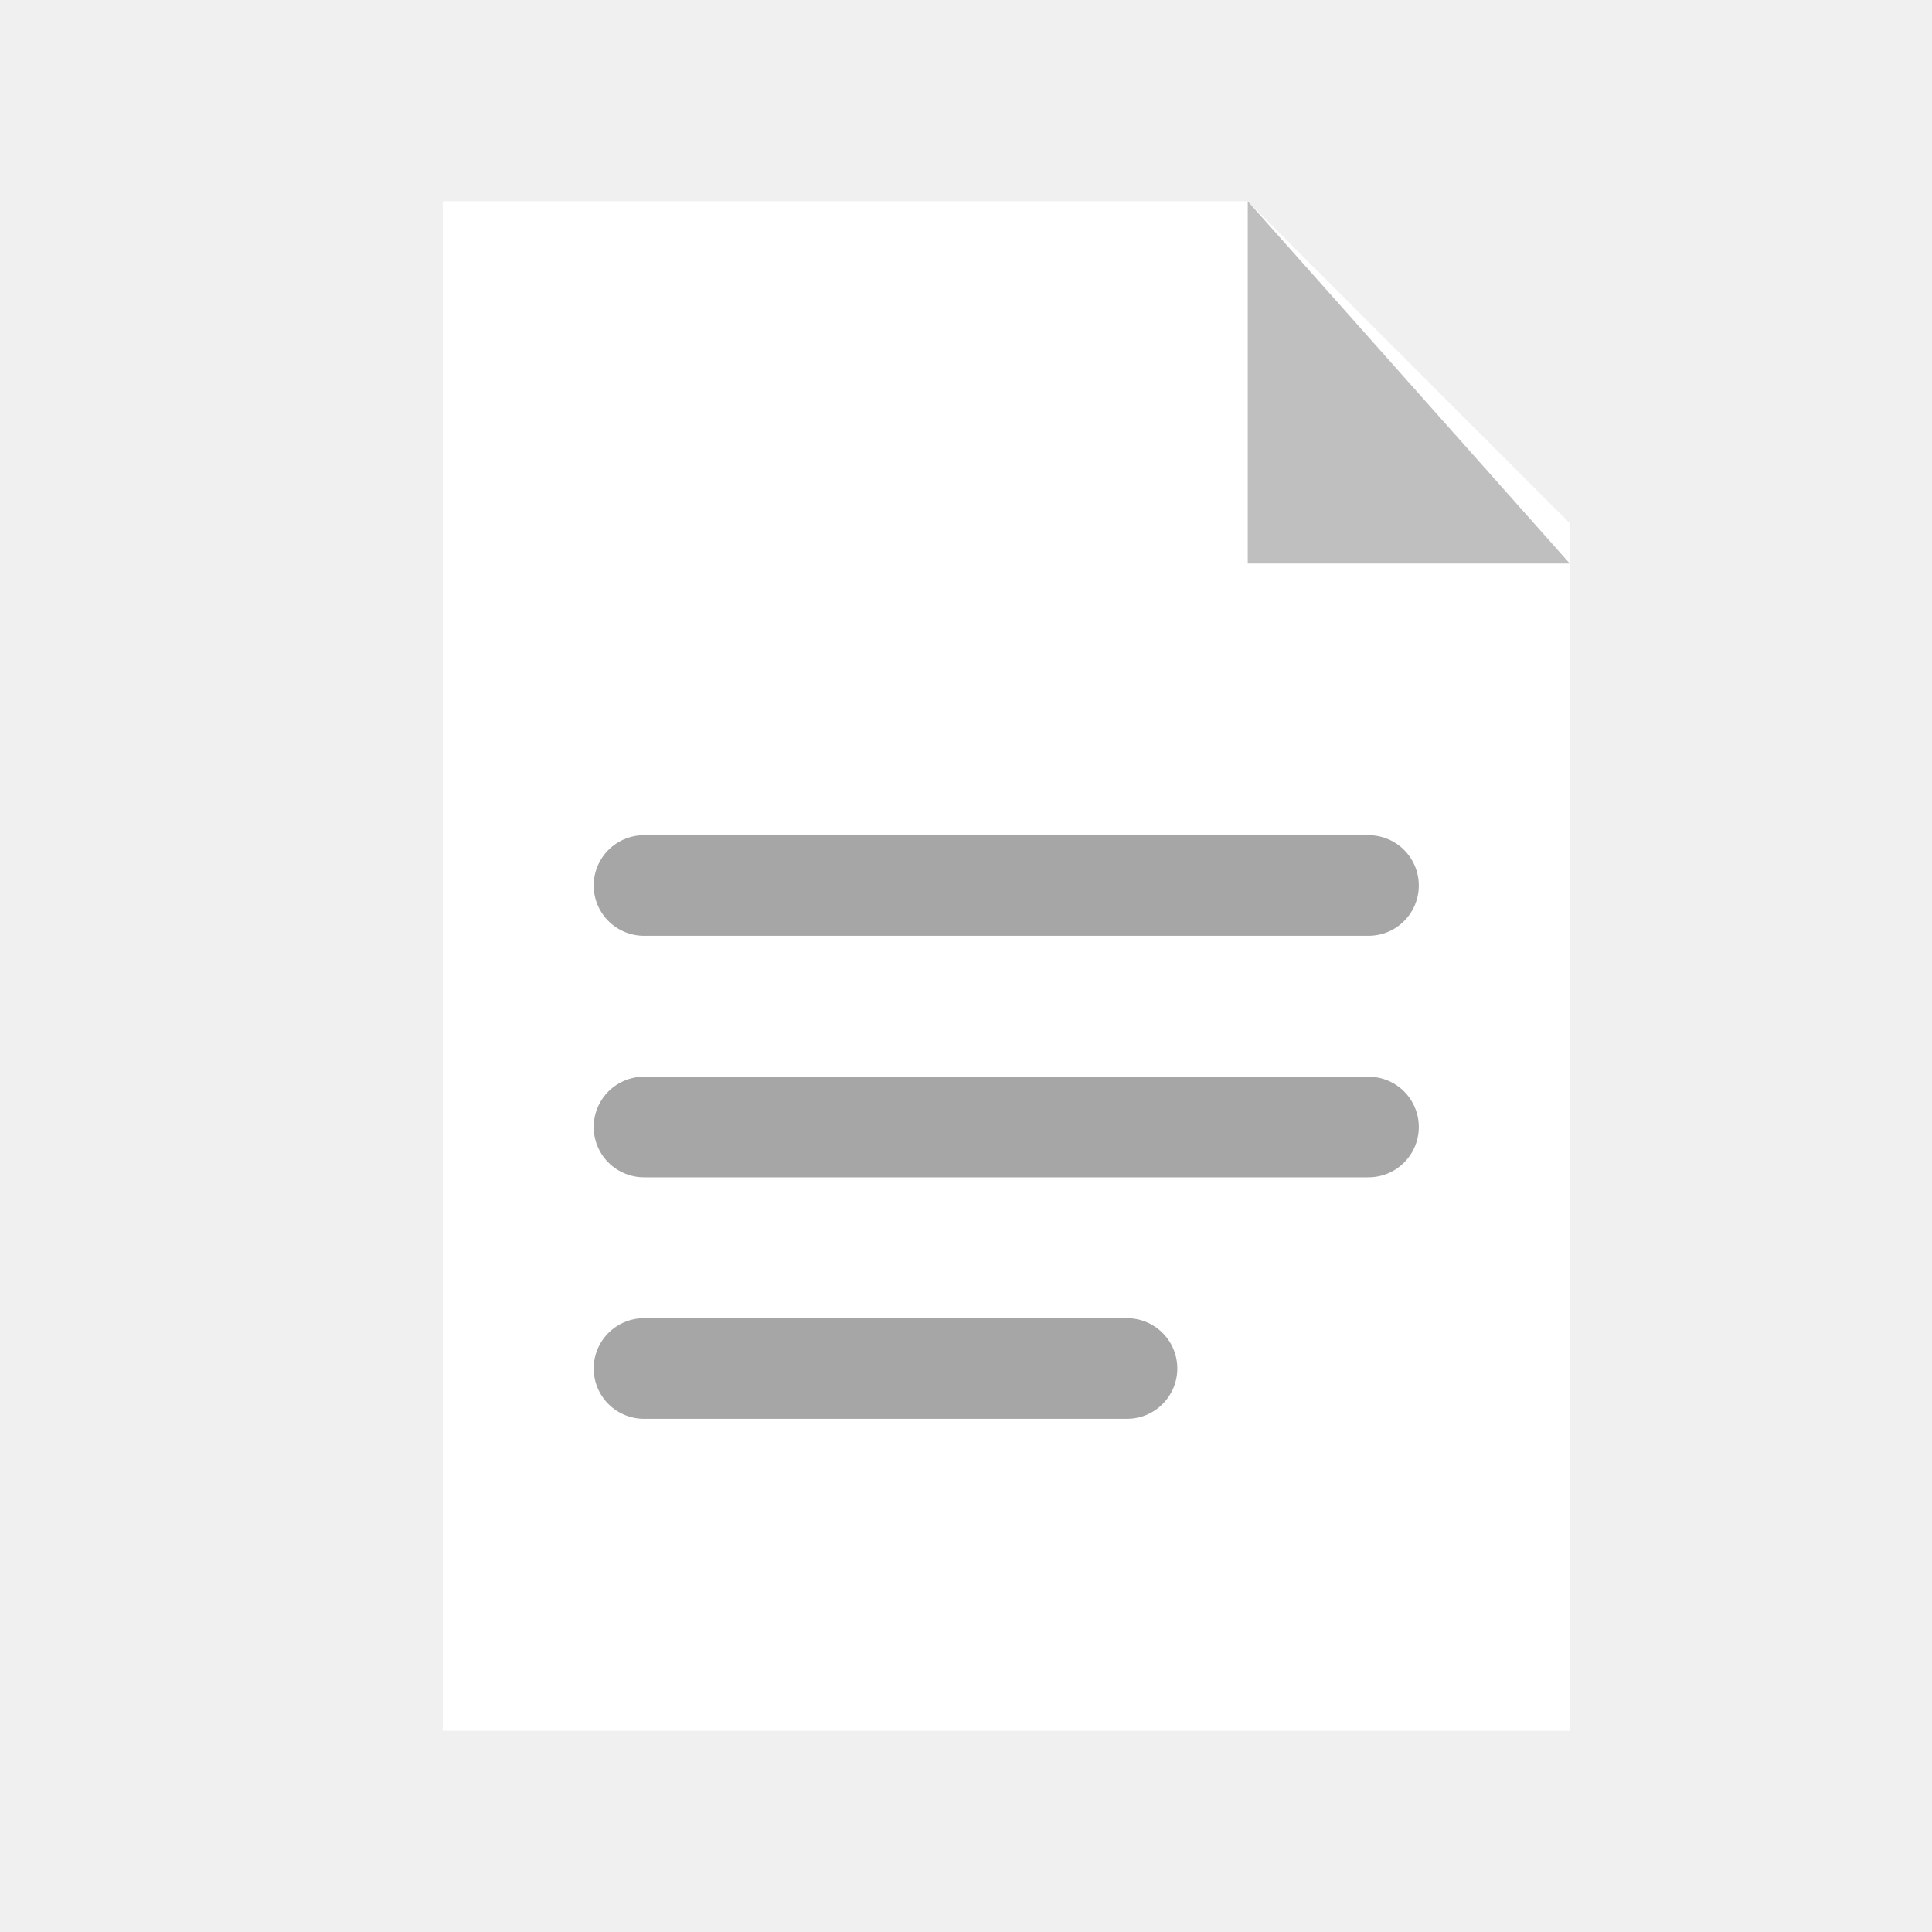
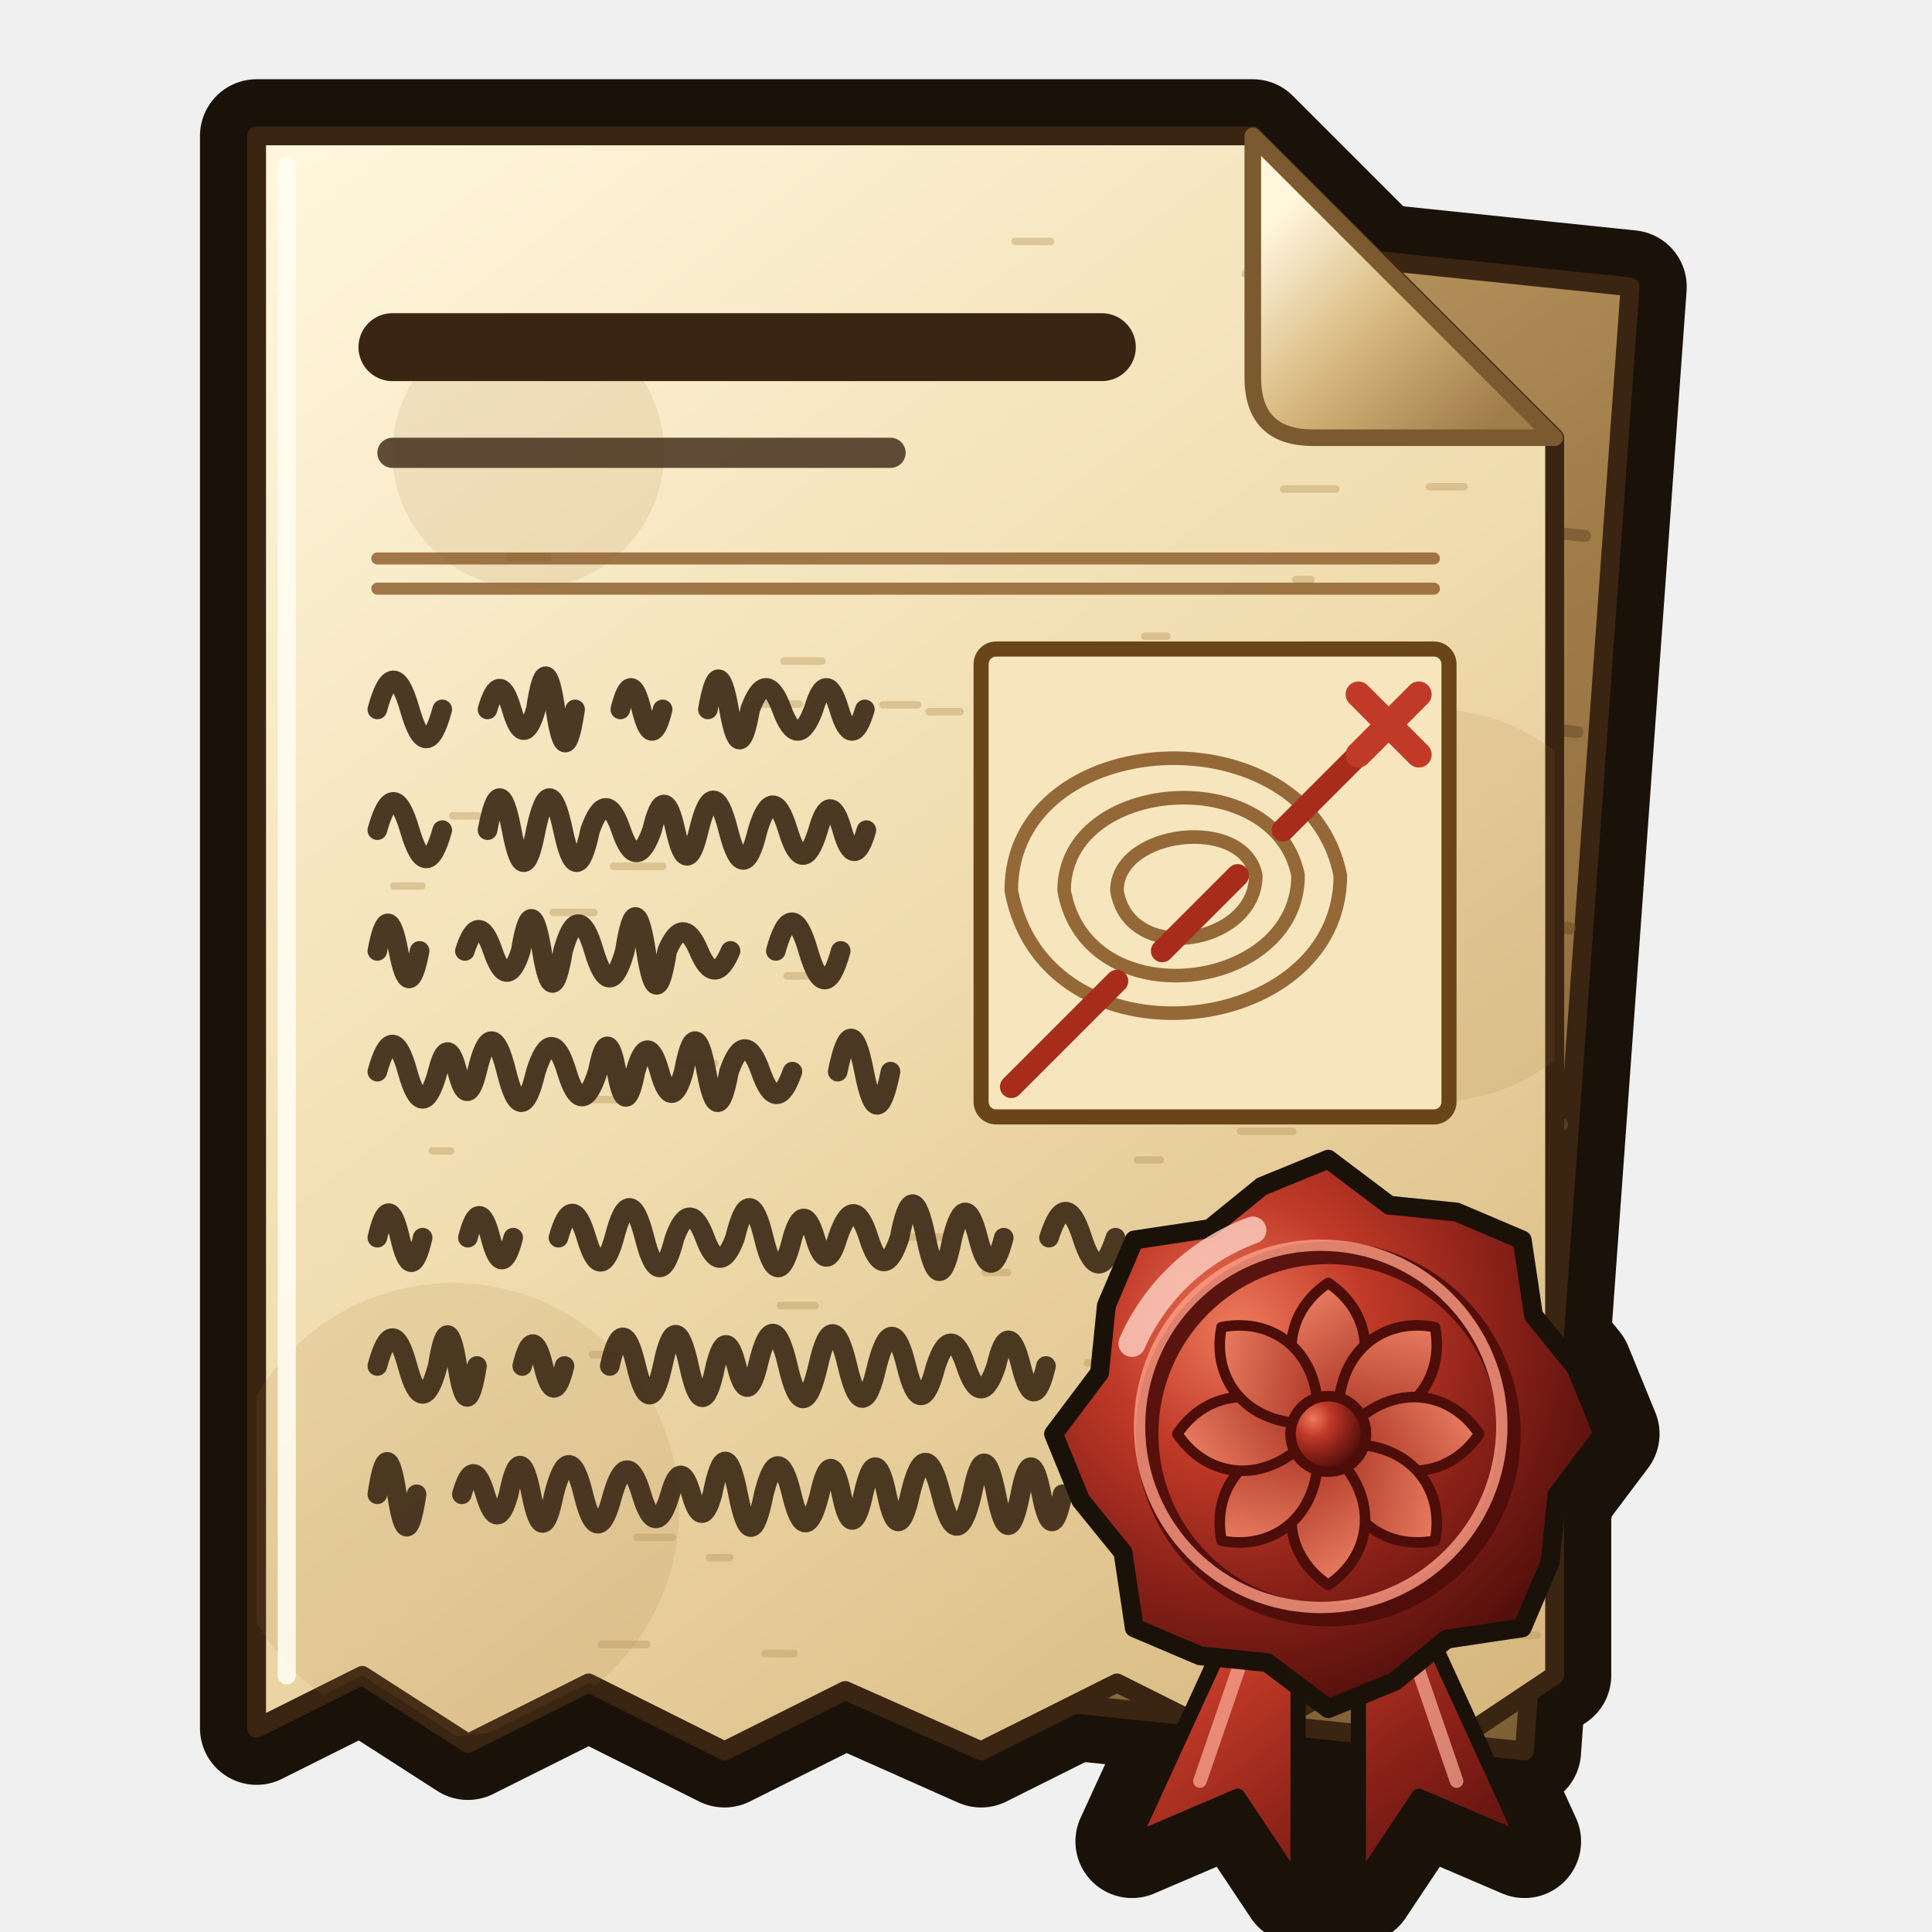
- <svg xmlns="http://www.w3.org/2000/svg" viewBox="0 0 96 96" width="96" height="96">
-   <g fill="#fff">
-     <path d="M22 10h40l16 16v60H22z" />
+ <svg xmlns="http://www.w3.org/2000/svg" viewBox="0 0 256 256" width="256" height="256">
+   <defs>
+     <linearGradient id="g1" gradientUnits="userSpaceOnUse" x1="60" y1="20" x2="210" y2="230">
+       <stop offset="0" stop-color="#d6b67c" />
+       <stop offset="0.5" stop-color="#a07c48" />
+       <stop offset="1" stop-color="#7d5f35" />
+     </linearGradient>
+     <linearGradient id="g2" gradientUnits="userSpaceOnUse" x1="40" y1="20" x2="200" y2="232">
+       <stop offset="0" stop-color="#fff6dc" />
+       <stop offset="0.5" stop-color="#f0dcae" />
+       <stop offset="1" stop-color="#d6b67c" />
+     </linearGradient>
+     <clipPath id="g3">
+       <path d="M34 18H166L206 58V222L194 230L180 222L164 231L148 223L130 232L112 224L96 232L78 223L62 231L48 222L34 229z" />
+     </clipPath>
+     <linearGradient id="g4" gradientUnits="userSpaceOnUse" x1="168" y1="30" x2="196" y2="58">
+       <stop offset="0" stop-color="#fff6dc" />
+       <stop offset="0.5" stop-color="#d6b67c" />
+       <stop offset="1" stop-color="#a07c48" />
+     </linearGradient>
+     <linearGradient id="g5" gradientUnits="userSpaceOnUse" x1="160" y1="196" x2="200" y2="250">
+       <stop offset="0" stop-color="#ee7a5c" />
+       <stop offset="0.333" stop-color="#c13a28" />
+       <stop offset="0.667" stop-color="#8a2118" />
+       <stop offset="1" stop-color="#54100c" />
+     </linearGradient>
+     <linearGradient id="g6" gradientUnits="userSpaceOnUse" x1="160" y1="196" x2="200" y2="250">
+       <stop offset="0" stop-color="#ee7a5c" />
+       <stop offset="0.333" stop-color="#c13a28" />
+       <stop offset="0.667" stop-color="#8a2118" />
+       <stop offset="1" stop-color="#54100c" />
+     </linearGradient>
+     <radialGradient id="g7" gradientUnits="userSpaceOnUse" cx="164" cy="176" r="52">
+       <stop offset="0" stop-color="#ee7a5c" />
+       <stop offset="0.333" stop-color="#c13a28" />
+       <stop offset="0.667" stop-color="#8a2118" />
+       <stop offset="1" stop-color="#54100c" />
+     </radialGradient>
+     <linearGradient id="g8" gradientUnits="userSpaceOnUse" x1="170" y1="170" x2="182" y2="188">
+       <stop offset="0" stop-color="#f58a6c" />
+       <stop offset="1" stop-color="#a02a1c" />
+     </linearGradient>
+     <linearGradient id="g9" gradientUnits="userSpaceOnUse" x1="170" y1="170" x2="182" y2="188">
+       <stop offset="0" stop-color="#f58a6c" />
+       <stop offset="1" stop-color="#a02a1c" />
+     </linearGradient>
+     <linearGradient id="g10" gradientUnits="userSpaceOnUse" x1="170" y1="170" x2="182" y2="188">
+       <stop offset="0" stop-color="#f58a6c" />
+       <stop offset="1" stop-color="#a02a1c" />
+     </linearGradient>
+     <linearGradient id="g11" gradientUnits="userSpaceOnUse" x1="170" y1="170" x2="182" y2="188">
+       <stop offset="0" stop-color="#f58a6c" />
+       <stop offset="1" stop-color="#a02a1c" />
+     </linearGradient>
+     <linearGradient id="g12" gradientUnits="userSpaceOnUse" x1="170" y1="170" x2="182" y2="188">
+       <stop offset="0" stop-color="#f58a6c" />
+       <stop offset="1" stop-color="#a02a1c" />
+     </linearGradient>
+     <linearGradient id="g13" gradientUnits="userSpaceOnUse" x1="170" y1="170" x2="182" y2="188">
+       <stop offset="0" stop-color="#f58a6c" />
+       <stop offset="1" stop-color="#a02a1c" />
+     </linearGradient>
+     <linearGradient id="g14" gradientUnits="userSpaceOnUse" x1="170" y1="170" x2="182" y2="188">
+       <stop offset="0" stop-color="#f58a6c" />
+       <stop offset="1" stop-color="#a02a1c" />
+     </linearGradient>
+     <linearGradient id="g15" gradientUnits="userSpaceOnUse" x1="170" y1="170" x2="182" y2="188">
+       <stop offset="0" stop-color="#f58a6c" />
+       <stop offset="1" stop-color="#a02a1c" />
+     </linearGradient>
+     <radialGradient id="g16" gradientUnits="userSpaceOnUse" cx="174" cy="188" r="7">
+       <stop offset="0" stop-color="#ee7a5c" />
+       <stop offset="0.333" stop-color="#c13a28" />
+       <stop offset="0.667" stop-color="#8a2118" />
+       <stop offset="1" stop-color="#54100c" />
+     </radialGradient>
+   </defs>
+   <g>
+     <g transform="translate(0.00 0.00) scale(1.0)">
+       <g fill="#1a1109" stroke="#1a1109" stroke-linejoin="round" stroke-linecap="round">
+         <path d="M62 22L216 38L202 232L48 216z" stroke-width="15" />
+         <path d="M34 18H166L206 58V222L194 230L180 222L164 231L148 223L130 232L112 224L96 232L78 223L62 231L48 222L34 229z" stroke-width="15" />
+         <path d="M172 196L150 244L164 238L172 250z" stroke-width="15" />
+         <path d="M180 196L202 244L188 238L180 250z" stroke-width="15" />
+         <path d="M212.4 190.0L206.3 198.1L205.4 207.0L201.7 215.7L191.7 217.2L184.8 222.8L176.0 226.4L167.9 220.3L159.0 219.4L150.3 215.7L148.8 205.7L143.2 198.8L139.6 190.0L145.7 181.9L146.6 173.0L150.3 164.3L160.3 162.8L167.2 157.2L176.0 153.6L184.1 159.7L193.0 160.6L201.7 164.3L203.2 174.3L208.8 181.2z" stroke-width="15" />
+       </g>
+       <path d="M62 22L216 38L202 232L48 216z" fill="url(#g1)" stroke="#3a2412" stroke-width="2.5" stroke-linejoin="round" />
+       <path d="M200 70l10 1" fill="none" stroke="#6d4f28" stroke-width="1.6" stroke-linecap="round" stroke-linejoin="round" stroke-opacity="0.6" />
+       <path d="M199 96l10 1" fill="none" stroke="#6d4f28" stroke-width="1.6" stroke-linecap="round" stroke-linejoin="round" stroke-opacity="0.6" />
+       <path d="M198 122l10 1" fill="none" stroke="#6d4f28" stroke-width="1.6" stroke-linecap="round" stroke-linejoin="round" stroke-opacity="0.6" />
+       <path d="M197 148l10 1" fill="none" stroke="#6d4f28" stroke-width="1.6" stroke-linecap="round" stroke-linejoin="round" stroke-opacity="0.6" />
+       <path d="M196 174l10 1" fill="none" stroke="#6d4f28" stroke-width="1.6" stroke-linecap="round" stroke-linejoin="round" stroke-opacity="0.6" />
+       <path d="M195 200l10 1" fill="none" stroke="#6d4f28" stroke-width="1.6" stroke-linecap="round" stroke-linejoin="round" stroke-opacity="0.6" />
+       <path d="M34 18H166L206 58V222L194 230L180 222L164 231L148 223L130 232L112 224L96 232L78 223L62 231L48 222L34 229z" fill="url(#g2)" stroke="#3a2412" stroke-width="2.5" stroke-linejoin="round" />
+       <g clip-path="url(#g3)">
+         <path d="M30.00 200.00a30.00 30.00 0 1 0 60.00 0a30.00 30.00 0 1 0 -60.00 0z" fill="#a5763a" fill-opacity="0.13" />
+       </g>
+       <g clip-path="url(#g3)">
+         <path d="M164.00 120.00a26.00 26.00 0 1 0 52.00 0a26.00 26.00 0 1 0 -52.00 0z" fill="#a5763a" fill-opacity="0.13" />
+       </g>
+       <g clip-path="url(#g3)">
+         <path d="M52.00 60.00a18.00 18.00 0 1 0 36.00 0a18.00 18.00 0 1 0 -36.00 0z" fill="#a5763a" fill-opacity="0.13" />
+       </g>
+       <g clip-path="url(#g3)">
+         <path d="M150.7 153.7h3.0" fill="none" stroke="#b8945a" stroke-width="1" stroke-linecap="round" stroke-linejoin="round" stroke-opacity="0.4" />
+       </g>
+       <g clip-path="url(#g3)">
+         <path d="M104.3 129.3h5.0" fill="none" stroke="#b8945a" stroke-width="1" stroke-linecap="round" stroke-linejoin="round" stroke-opacity="0.4" />
+       </g>
+       <g clip-path="url(#g3)">
+         <path d="M178.5 144.4h2.5" fill="none" stroke="#b8945a" stroke-width="1" stroke-linecap="round" stroke-linejoin="round" stroke-opacity="0.4" />
+       </g>
+       <g clip-path="url(#g3)">
+         <path d="M146.7 127.4h3.5" fill="none" stroke="#b8945a" stroke-width="1" stroke-linecap="round" stroke-linejoin="round" stroke-opacity="0.4" />
+       </g>
+       <g clip-path="url(#g3)">
+         <path d="M77.4 145.7h6.2" fill="none" stroke="#b8945a" stroke-width="1" stroke-linecap="round" stroke-linejoin="round" stroke-opacity="0.4" />
+       </g>
+       <g clip-path="url(#g3)">
+         <path d="M182.5 218.5h3.2" fill="none" stroke="#b8945a" stroke-width="1" stroke-linecap="round" stroke-linejoin="round" stroke-opacity="0.4" />
+       </g>
+       <g clip-path="url(#g3)">
+         <path d="M84.4 203.7h4.7" fill="none" stroke="#b8945a" stroke-width="1" stroke-linecap="round" stroke-linejoin="round" stroke-opacity="0.4" />
+       </g>
+       <g clip-path="url(#g3)">
+         <path d="M101.4 219.1h3.8" fill="none" stroke="#b8945a" stroke-width="1" stroke-linecap="round" stroke-linejoin="round" stroke-opacity="0.4" />
+       </g>
+       <g clip-path="url(#g3)">
+         <path d="M134.5 32.0h4.7" fill="none" stroke="#b8945a" stroke-width="1" stroke-linecap="round" stroke-linejoin="round" stroke-opacity="0.4" />
+       </g>
+       <g clip-path="url(#g3)">
+         <path d="M90.3 140.9h4.4" fill="none" stroke="#b8945a" stroke-width="1" stroke-linecap="round" stroke-linejoin="round" stroke-opacity="0.4" />
+       </g>
+       <g clip-path="url(#g3)">
+         <path d="M94.0 206.4h2.7" fill="none" stroke="#b8945a" stroke-width="1" stroke-linecap="round" stroke-linejoin="round" stroke-opacity="0.4" />
+       </g>
+       <g clip-path="url(#g3)">
+         <path d="M52.2 117.4h3.7" fill="none" stroke="#b8945a" stroke-width="1" stroke-linecap="round" stroke-linejoin="round" stroke-opacity="0.4" />
+       </g>
+       <g clip-path="url(#g3)">
+         <path d="M118.9 163.9h6.8" fill="none" stroke="#b8945a" stroke-width="1" stroke-linecap="round" stroke-linejoin="round" stroke-opacity="0.4" />
+       </g>
+       <g clip-path="url(#g3)">
+         <path d="M73.3 120.9h5.4" fill="none" stroke="#b8945a" stroke-width="1" stroke-linecap="round" stroke-linejoin="round" stroke-opacity="0.4" />
+       </g>
+       <g clip-path="url(#g3)">
+         <path d="M117.0 93.4h4.6" fill="none" stroke="#b8945a" stroke-width="1" stroke-linecap="round" stroke-linejoin="round" stroke-opacity="0.4" />
+       </g>
+       <g clip-path="url(#g3)">
+         <path d="M103.9 87.6h5.0" fill="none" stroke="#b8945a" stroke-width="1" stroke-linecap="round" stroke-linejoin="round" stroke-opacity="0.4" />
+       </g>
+       <g clip-path="url(#g3)">
+         <path d="M100.2 93.3h5.7" fill="none" stroke="#b8945a" stroke-width="1" stroke-linecap="round" stroke-linejoin="round" stroke-opacity="0.4" />
+       </g>
+       <g clip-path="url(#g3)">
+         <path d="M78.5 179.5h3.0" fill="none" stroke="#b8945a" stroke-width="1" stroke-linecap="round" stroke-linejoin="round" stroke-opacity="0.4" />
+       </g>
+       <g clip-path="url(#g3)">
+         <path d="M81.3 114.8h6.5" fill="none" stroke="#b8945a" stroke-width="1" stroke-linecap="round" stroke-linejoin="round" stroke-opacity="0.4" />
+       </g>
+       <g clip-path="url(#g3)">
+         <path d="M134.6 102.7h2.3" fill="none" stroke="#b8945a" stroke-width="1" stroke-linecap="round" stroke-linejoin="round" stroke-opacity="0.4" />
+       </g>
+       <g clip-path="url(#g3)">
+         <path d="M171.7 76.8h2.0" fill="none" stroke="#b8945a" stroke-width="1" stroke-linecap="round" stroke-linejoin="round" stroke-opacity="0.4" />
+       </g>
+       <g clip-path="url(#g3)">
+         <path d="M111.8 49.9h5.7" fill="none" stroke="#b8945a" stroke-width="1" stroke-linecap="round" stroke-linejoin="round" stroke-opacity="0.4" />
+       </g>
+       <g clip-path="url(#g3)">
+         <path d="M164.4 149.9h6.9" fill="none" stroke="#b8945a" stroke-width="1" stroke-linecap="round" stroke-linejoin="round" stroke-opacity="0.4" />
+       </g>
+       <g clip-path="url(#g3)">
+         <path d="M151.7 84.3h2.9" fill="none" stroke="#b8945a" stroke-width="1" stroke-linecap="round" stroke-linejoin="round" stroke-opacity="0.4" />
+       </g>
+       <g clip-path="url(#g3)">
+         <path d="M146.6 188.9h2.0" fill="none" stroke="#b8945a" stroke-width="1" stroke-linecap="round" stroke-linejoin="round" stroke-opacity="0.4" />
+       </g>
+       <g clip-path="url(#g3)">
+         <path d="M123.1 94.3h4.1" fill="none" stroke="#b8945a" stroke-width="1" stroke-linecap="round" stroke-linejoin="round" stroke-opacity="0.4" />
+       </g>
+       <g clip-path="url(#g3)">
+         <path d="M170.1 64.8h6.9" fill="none" stroke="#b8945a" stroke-width="1" stroke-linecap="round" stroke-linejoin="round" stroke-opacity="0.4" />
+       </g>
+       <g clip-path="url(#g3)">
+         <path d="M79.7 217.9h6.0" fill="none" stroke="#b8945a" stroke-width="1" stroke-linecap="round" stroke-linejoin="round" stroke-opacity="0.4" />
+       </g>
+       <g clip-path="url(#g3)">
+         <path d="M67.5 73.8h5.1" fill="none" stroke="#b8945a" stroke-width="1" stroke-linecap="round" stroke-linejoin="round" stroke-opacity="0.4" />
+       </g>
+       <g clip-path="url(#g3)">
+         <path d="M189.4 64.5h4.6" fill="none" stroke="#b8945a" stroke-width="1" stroke-linecap="round" stroke-linejoin="round" stroke-opacity="0.4" />
+       </g>
+       <g clip-path="url(#g3)">
+         <path d="M130.5 168.6h3.0" fill="none" stroke="#b8945a" stroke-width="1" stroke-linecap="round" stroke-linejoin="round" stroke-opacity="0.4" />
+       </g>
+       <g clip-path="url(#g3)">
+         <path d="M60.0 108.1h3.3" fill="none" stroke="#b8945a" stroke-width="1" stroke-linecap="round" stroke-linejoin="round" stroke-opacity="0.4" />
+       </g>
+       <g clip-path="url(#g3)">
+         <path d="M165.0 36.3h4.2" fill="none" stroke="#b8945a" stroke-width="1" stroke-linecap="round" stroke-linejoin="round" stroke-opacity="0.4" />
+       </g>
+       <g clip-path="url(#g3)">
+         <path d="M171.6 91.7h4.8" fill="none" stroke="#b8945a" stroke-width="1" stroke-linecap="round" stroke-linejoin="round" stroke-opacity="0.4" />
+       </g>
+       <g clip-path="url(#g3)">
+         <path d="M170.5 131.5h5.6" fill="none" stroke="#b8945a" stroke-width="1" stroke-linecap="round" stroke-linejoin="round" stroke-opacity="0.4" />
+       </g>
+       <g clip-path="url(#g3)">
+         <path d="M57.3 152.5h2.4" fill="none" stroke="#b8945a" stroke-width="1" stroke-linecap="round" stroke-linejoin="round" stroke-opacity="0.4" />
+       </g>
+       <g clip-path="url(#g3)">
+         <path d="M144.1 180.6h5.2" fill="none" stroke="#b8945a" stroke-width="1" stroke-linecap="round" stroke-linejoin="round" stroke-opacity="0.4" />
+       </g>
+       <g clip-path="url(#g3)">
+         <path d="M188.5 217.4h4.7" fill="none" stroke="#b8945a" stroke-width="1" stroke-linecap="round" stroke-linejoin="round" stroke-opacity="0.4" />
+       </g>
+       <g clip-path="url(#g3)">
+         <path d="M196.8 216.7h6.9" fill="none" stroke="#b8945a" stroke-width="1" stroke-linecap="round" stroke-linejoin="round" stroke-opacity="0.4" />
+       </g>
+       <g clip-path="url(#g3)">
+         <path d="M103.4 173.0h4.6" fill="none" stroke="#b8945a" stroke-width="1" stroke-linecap="round" stroke-linejoin="round" stroke-opacity="0.4" />
+       </g>
+       <path d="M38 22V222" fill="none" stroke="#fffdf2" stroke-width="2.4" stroke-linecap="round" stroke-linejoin="round" stroke-opacity="0.9" />
+       <path d="M166 18L206 58H174Q166 58 166 50z" fill="url(#g4)" stroke="#7a5a2e" stroke-width="2.2" stroke-linejoin="round" />
+       <path d="M52 46H146" fill="none" stroke="#3a2412" stroke-width="9" stroke-linecap="round" stroke-linejoin="round" />
+       <path d="M52 60H118" fill="none" stroke="#3a2412" stroke-width="4" stroke-linecap="round" stroke-linejoin="round" stroke-opacity="0.8" />
+       <path d="M50 74H190M50 78H190" fill="none" stroke="#8a5a28" stroke-width="1.6" stroke-linecap="round" stroke-linejoin="round" stroke-opacity="0.8" />
+       <path d="M50 94q2.1 -7.7 4.3 0t4.3 0m6 0q1.6 -5.5 3.2 0t3.2 0q1.3 -8.8 2.6 0t2.6 0m6 0q1.4 -5.7 2.8 0t2.8 0m6 0q1.4 -8.0 2.8 0t2.8 0q2.1 -5.7 4.2 0t4.2 0q1.7 -5.7 3.4 0t3.4 0" fill="none" stroke="#44311c" stroke-width="2.6" stroke-linecap="round" stroke-linejoin="round" stroke-opacity="0.95" />
+       <path d="M50 110q2.1 -7.5 4.3 0t4.3 0m6 0q1.6 -8.5 3.2 0t3.2 0q1.8 -8.5 3.6 0t3.6 0q2.1 -5.9 4.1 0t4.1 0q1.6 -6.8 3.1 0t3.1 0q1.9 -7.9 3.9 0t3.9 0q2.0 -6.6 4.0 0t4.0 0q1.6 -5.6 3.2 0t3.2 0" fill="none" stroke="#44311c" stroke-width="2.6" stroke-linecap="round" stroke-linejoin="round" stroke-opacity="0.95" />
+       <path d="M50 126q1.4 -7.3 2.8 0t2.8 0m6 0q1.8 -5.6 3.7 0t3.7 0q1.4 -8.5 2.8 0t2.8 0q2.0 -7.1 4.1 0t4.1 0q1.4 -9.0 2.8 0t2.8 0q2.1 -5.0 4.2 0t4.2 0m6 0q2.1 -7.6 4.3 0t4.3 0m6 0" fill="none" stroke="#44311c" stroke-width="2.6" stroke-linecap="round" stroke-linejoin="round" stroke-opacity="0.95" />
+       <path d="M50 142q2.0 -7.2 4.0 0t4.0 0q1.3 -5.2 2.6 0t2.6 0q1.9 -8.1 3.9 0t3.9 0q2.1 -6.6 4.1 0t4.1 0q1.3 -6.7 2.5 0t2.5 0q1.6 -5.7 3.2 0t3.2 0q1.5 -8.1 3.0 0t3.0 0q2.1 -6.0 4.2 0t4.2 0m6 0q1.8 -8.8 3.5 0t3.5 0" fill="none" stroke="#44311c" stroke-width="2.6" stroke-linecap="round" stroke-linejoin="round" stroke-opacity="0.95" />
+       <path d="M50 164q1.5 -6.5 3.0 0t3.0 0m6 0q1.5 -5.8 3.0 0t3.0 0m6 0q1.8 -6.4 3.7 0t3.7 0q2.0 -7.9 4.0 0t4.0 0q2.0 -5.4 4.0 0t4.0 0q1.9 -7.9 3.8 0t3.8 0q1.5 -5.1 3.0 0t3.0 0q2.1 -6.3 4.1 0t4.1 0q1.7 -8.9 3.5 0t3.5 0q1.7 -6.7 3.4 0t3.4 0m6 0q2.2 -6.9 4.4 0t4.4 0" fill="none" stroke="#44311c" stroke-width="2.6" stroke-linecap="round" stroke-linejoin="round" stroke-opacity="0.95" />
+       <path d="M50 181q2.0 -7.4 4.0 0t4.0 0q1.3 -8.2 2.6 0t2.6 0m6 0q1.4 -5.8 2.8 0t2.8 0m6 0q1.7 -7.6 3.5 0t3.5 0q1.7 -8.3 3.5 0t3.5 0q1.4 -5.6 2.8 0t2.8 0q2.0 -8.6 4.0 0t4.0 0q1.9 -8.5 3.9 0t3.9 0q2.0 -7.8 3.9 0t3.9 0q2.0 -6.0 4.0 0t4.0 0q1.6 -6.8 3.3 0t3.3 0m6 0" fill="none" stroke="#44311c" stroke-width="2.6" stroke-linecap="round" stroke-linejoin="round" stroke-opacity="0.95" />
+       <path d="M50 198q1.3 -8.6 2.6 0t2.6 0m6 0q1.5 -5.4 3.1 0t3.1 0q1.5 -7.6 3.0 0t3.0 0q2.0 -7.8 3.9 0t3.9 0q1.9 -6.4 3.8 0t3.8 0q1.4 -5.0 2.8 0t2.8 0q1.7 -8.7 3.4 0t3.4 0q1.9 -7.5 3.7 0t3.7 0q1.5 -6.8 2.9 0t2.9 0q1.6 -7.2 3.1 0t3.1 0q2.0 -8.4 4.1 0t4.1 0q1.6 -8.2 3.2 0t3.2 0q1.4 -7.2 2.8 0t2.8 0" fill="none" stroke="#44311c" stroke-width="2.6" stroke-linecap="round" stroke-linejoin="round" stroke-opacity="0.95" />
+       <path d="M132.0 86.0h58.0a2 2 0 0 1 2 2v58.0a2 2 0 0 1 -2 2h-58.0a2 2 0 0 1 -2 -2v-58.0a2 2 0 0 1 2 -2z" fill="#f7e6bd" stroke="#6b451a" stroke-width="2" stroke-linejoin="round" />
+       <path d="M134 118C134 96 173.2 94 177.6 116C177.6 137.8 138.4 142 134 118z" fill="none" stroke="#8a5a28" stroke-width="1.8" stroke-linecap="round" stroke-linejoin="round" stroke-opacity="0.9" />
+       <path d="M141 118C141 103 169.0 101 172.0 116C172.0 131.5 144.0 135 141 118z" fill="none" stroke="#8a5a28" stroke-width="1.8" stroke-linecap="round" stroke-linejoin="round" stroke-opacity="0.9" />
+       <path d="M148 118C148 110 164.8 108 166.4 116C166.4 125.2 149.6 128 148 118z" fill="none" stroke="#8a5a28" stroke-width="1.8" stroke-linecap="round" stroke-linejoin="round" stroke-opacity="0.9" />
+       <path d="M134 144L148 130M154 126L164 116M170 110L180 100" fill="none" stroke="#a82c1c" stroke-width="3" stroke-linecap="round" stroke-linejoin="round" />
+       <path d="M180 92l8 8M188 92l-8 8" fill="none" stroke="#c13a28" stroke-width="3.4" stroke-linecap="round" stroke-linejoin="round" />
+       <path d="M172 196L150 244L164 238L172 250z" fill="url(#g5)" stroke="#1a1109" stroke-width="2" stroke-linejoin="round" />
+       <path d="M170 204L159 236" fill="none" stroke="#ffb09a" stroke-width="1.8" stroke-linecap="round" stroke-linejoin="round" stroke-opacity="0.7" />
+       <path d="M180 196L202 244L188 238L180 250z" fill="url(#g6)" stroke="#1a1109" stroke-width="2" stroke-linejoin="round" />
+       <path d="M182 204L193 236" fill="none" stroke="#ffb09a" stroke-width="1.8" stroke-linecap="round" stroke-linejoin="round" stroke-opacity="0.7" />
+       <path d="M212.4 190.0L206.3 198.1L205.4 207.0L201.7 215.7L191.7 217.2L184.8 222.8L176.0 226.4L167.9 220.3L159.0 219.4L150.3 215.7L148.8 205.7L143.2 198.8L139.6 190.0L145.7 181.9L146.6 173.0L150.3 164.3L160.3 162.8L167.2 157.2L176.0 153.6L184.1 159.7L193.0 160.6L201.7 164.3L203.2 174.3L208.8 181.2z" fill="url(#g7)" stroke="#1a1109" stroke-width="2.5" stroke-linejoin="round" />
+       <path d="M152.00 190.00a24.00 24.00 0 1 0 48.00 0a24.00 24.00 0 1 0 -48.00 0z" fill="none" stroke="#4d0d09" stroke-width="3" stroke-linecap="round" stroke-linejoin="round" stroke-opacity="0.9" />
+       <path d="M151.00 189.00a24.00 24.00 0 1 0 48.00 0a24.00 24.00 0 1 0 -48.00 0z" fill="none" stroke="#ff9d86" stroke-width="1.5" stroke-linecap="round" stroke-linejoin="round" stroke-opacity="0.8" />
+       <path d="M176 188C169 182 170 174 176 170C182 174 183 182 176 188z" fill="url(#g8)" stroke="#4d0d09" stroke-width="1.4" stroke-linejoin="round" transform="rotate(0 176 190)" />
+       <path d="M176 188C169 182 170 174 176 170C182 174 183 182 176 188z" fill="url(#g9)" stroke="#4d0d09" stroke-width="1.4" stroke-linejoin="round" transform="rotate(45 176 190)" />
+       <path d="M176 188C169 182 170 174 176 170C182 174 183 182 176 188z" fill="url(#g10)" stroke="#4d0d09" stroke-width="1.4" stroke-linejoin="round" transform="rotate(90 176 190)" />
+       <path d="M176 188C169 182 170 174 176 170C182 174 183 182 176 188z" fill="url(#g11)" stroke="#4d0d09" stroke-width="1.4" stroke-linejoin="round" transform="rotate(135 176 190)" />
+       <path d="M176 188C169 182 170 174 176 170C182 174 183 182 176 188z" fill="url(#g12)" stroke="#4d0d09" stroke-width="1.4" stroke-linejoin="round" transform="rotate(180 176 190)" />
+       <path d="M176 188C169 182 170 174 176 170C182 174 183 182 176 188z" fill="url(#g13)" stroke="#4d0d09" stroke-width="1.4" stroke-linejoin="round" transform="rotate(225 176 190)" />
+       <path d="M176 188C169 182 170 174 176 170C182 174 183 182 176 188z" fill="url(#g14)" stroke="#4d0d09" stroke-width="1.4" stroke-linejoin="round" transform="rotate(270 176 190)" />
+       <path d="M176 188C169 182 170 174 176 170C182 174 183 182 176 188z" fill="url(#g15)" stroke="#4d0d09" stroke-width="1.4" stroke-linejoin="round" transform="rotate(315 176 190)" />
+       <path d="M171.00 190.00a5.00 5.00 0 1 0 10.00 0a5.00 5.00 0 1 0 -10.00 0z" fill="url(#g16)" stroke="#4d0d09" stroke-width="1.4" stroke-linejoin="round" />
+       <path d="M150 178A28 28 0 0 1 166 163" fill="none" stroke="#ffd2c4" stroke-width="3.6" stroke-linecap="round" stroke-linejoin="round" stroke-opacity="0.8" />
+     </g>
  </g>
-   <path d="M62 10v18h16" fill="#000" fill-opacity=".25" />
-   <path d="M32 44h36M32 56h36M32 68h24" stroke="#000" stroke-opacity=".35" stroke-width="5" stroke-linecap="round" />
</svg>
